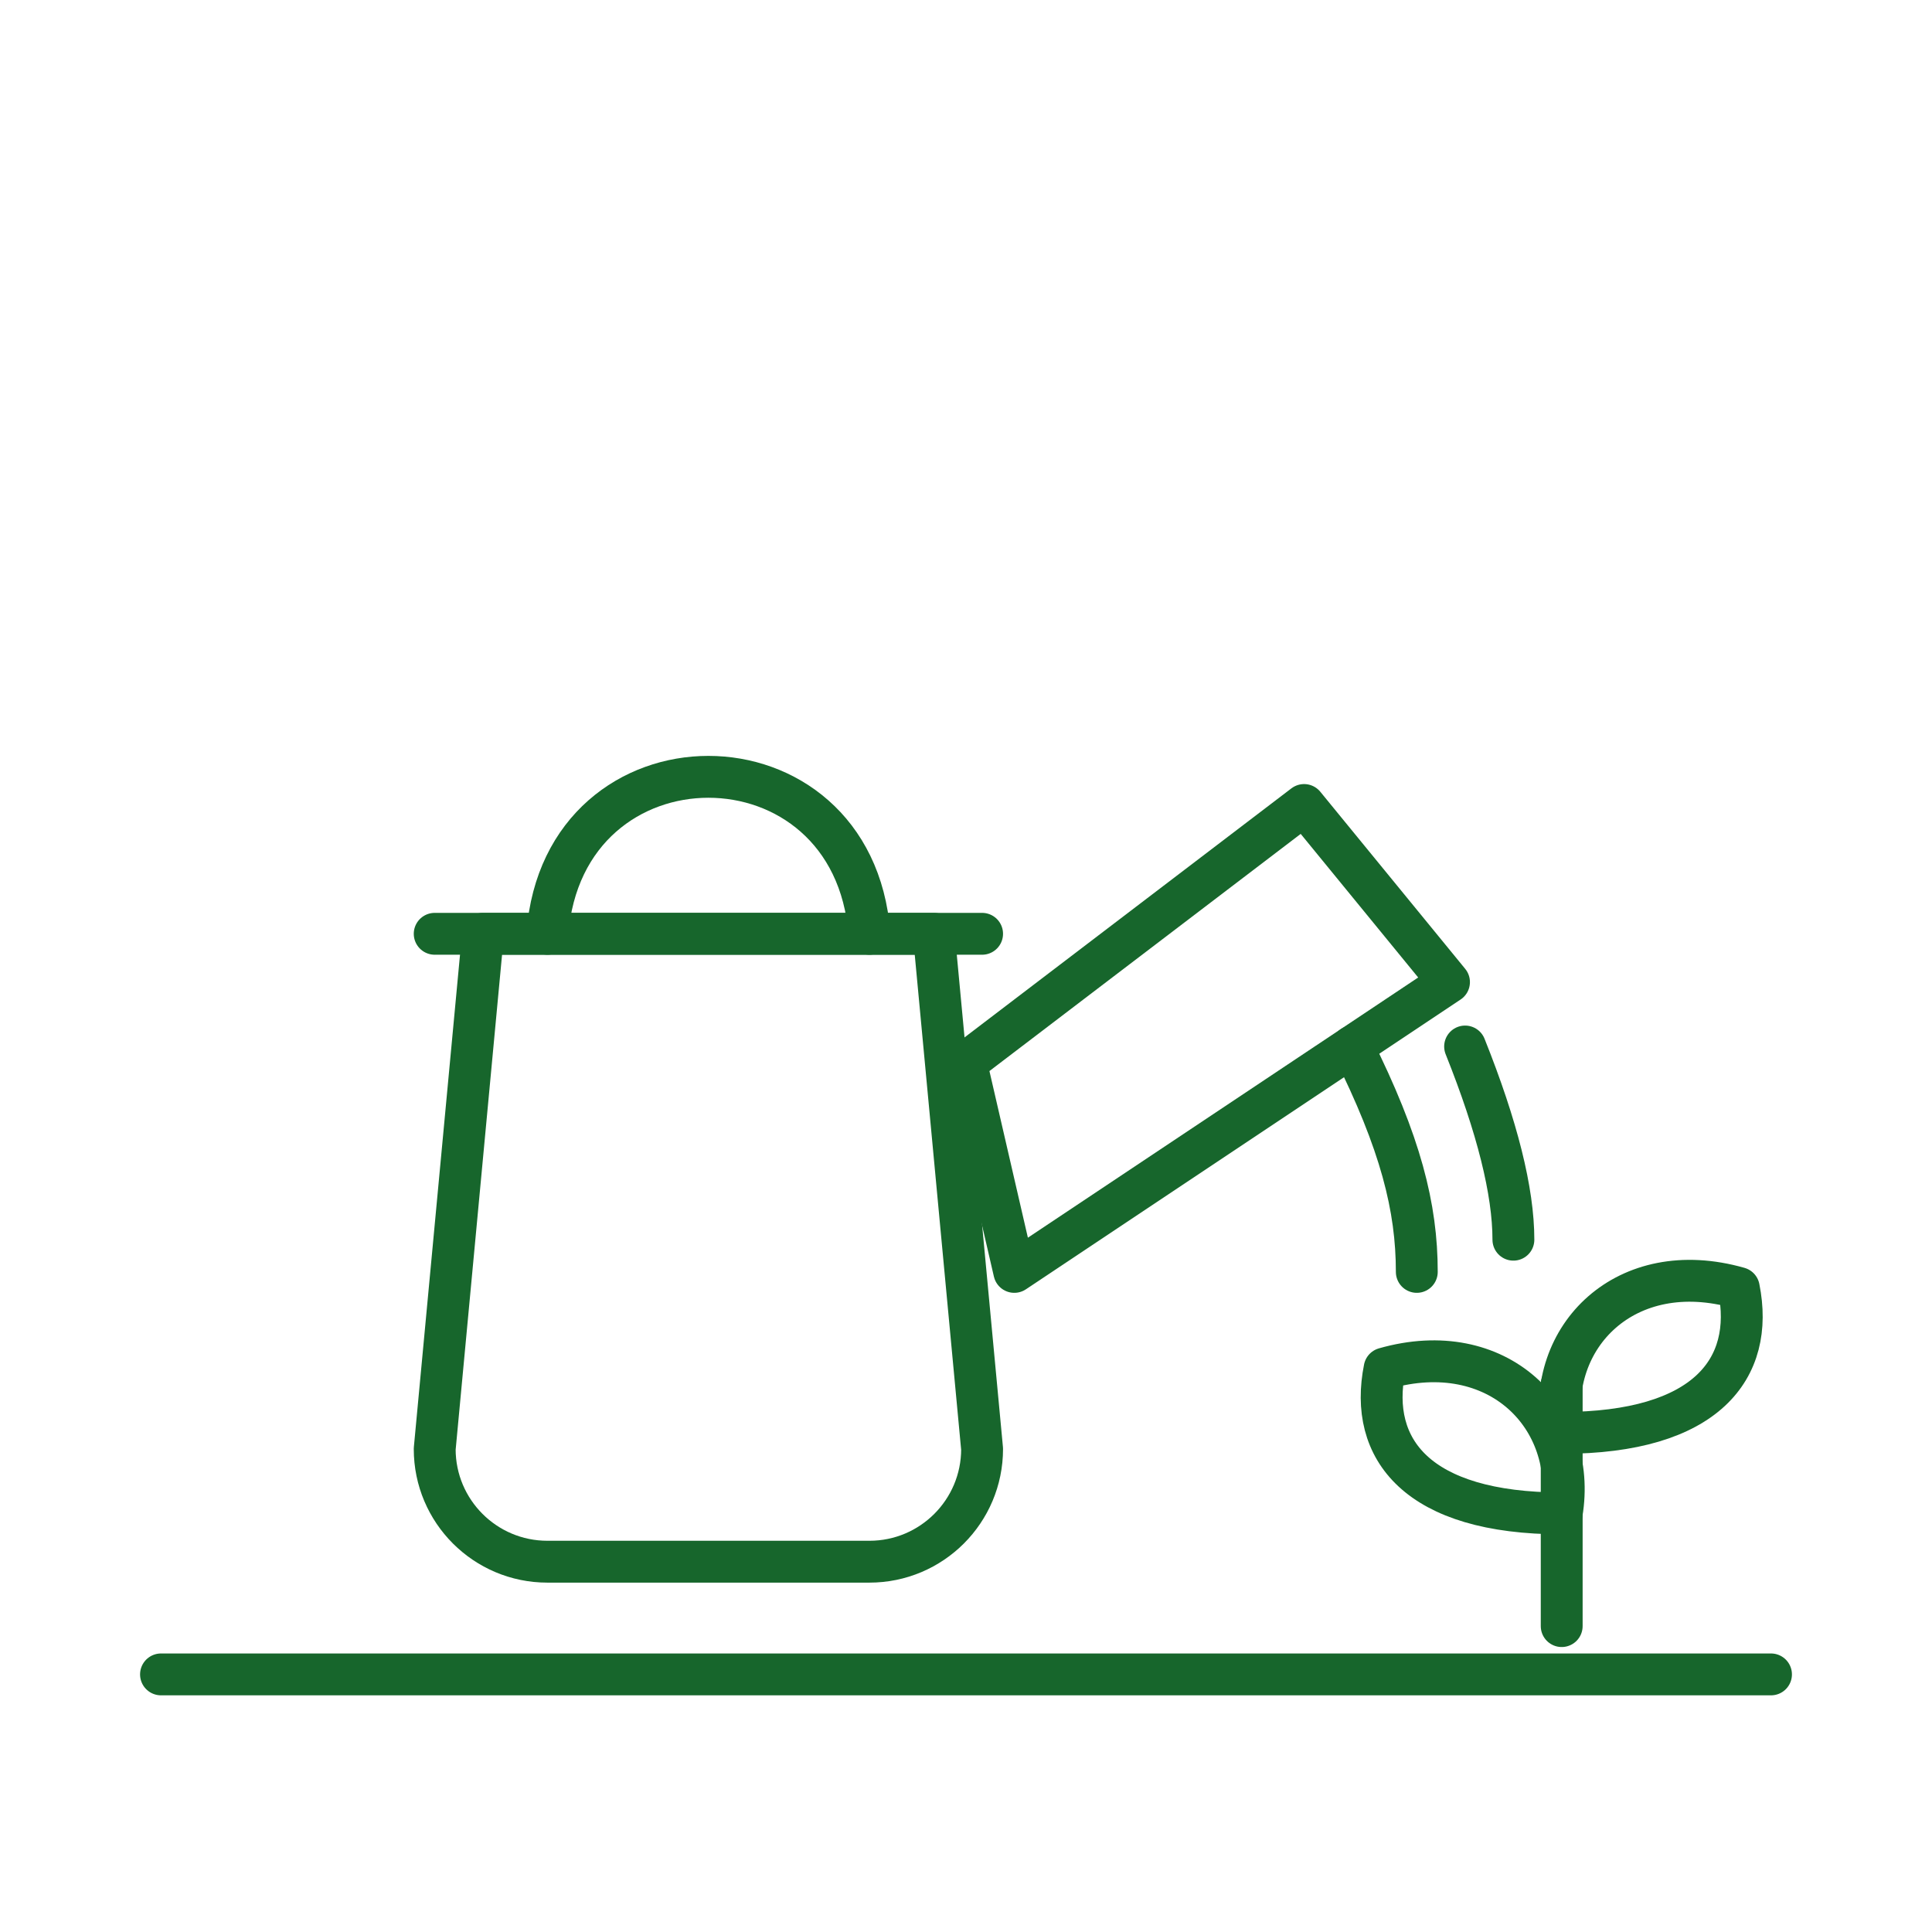
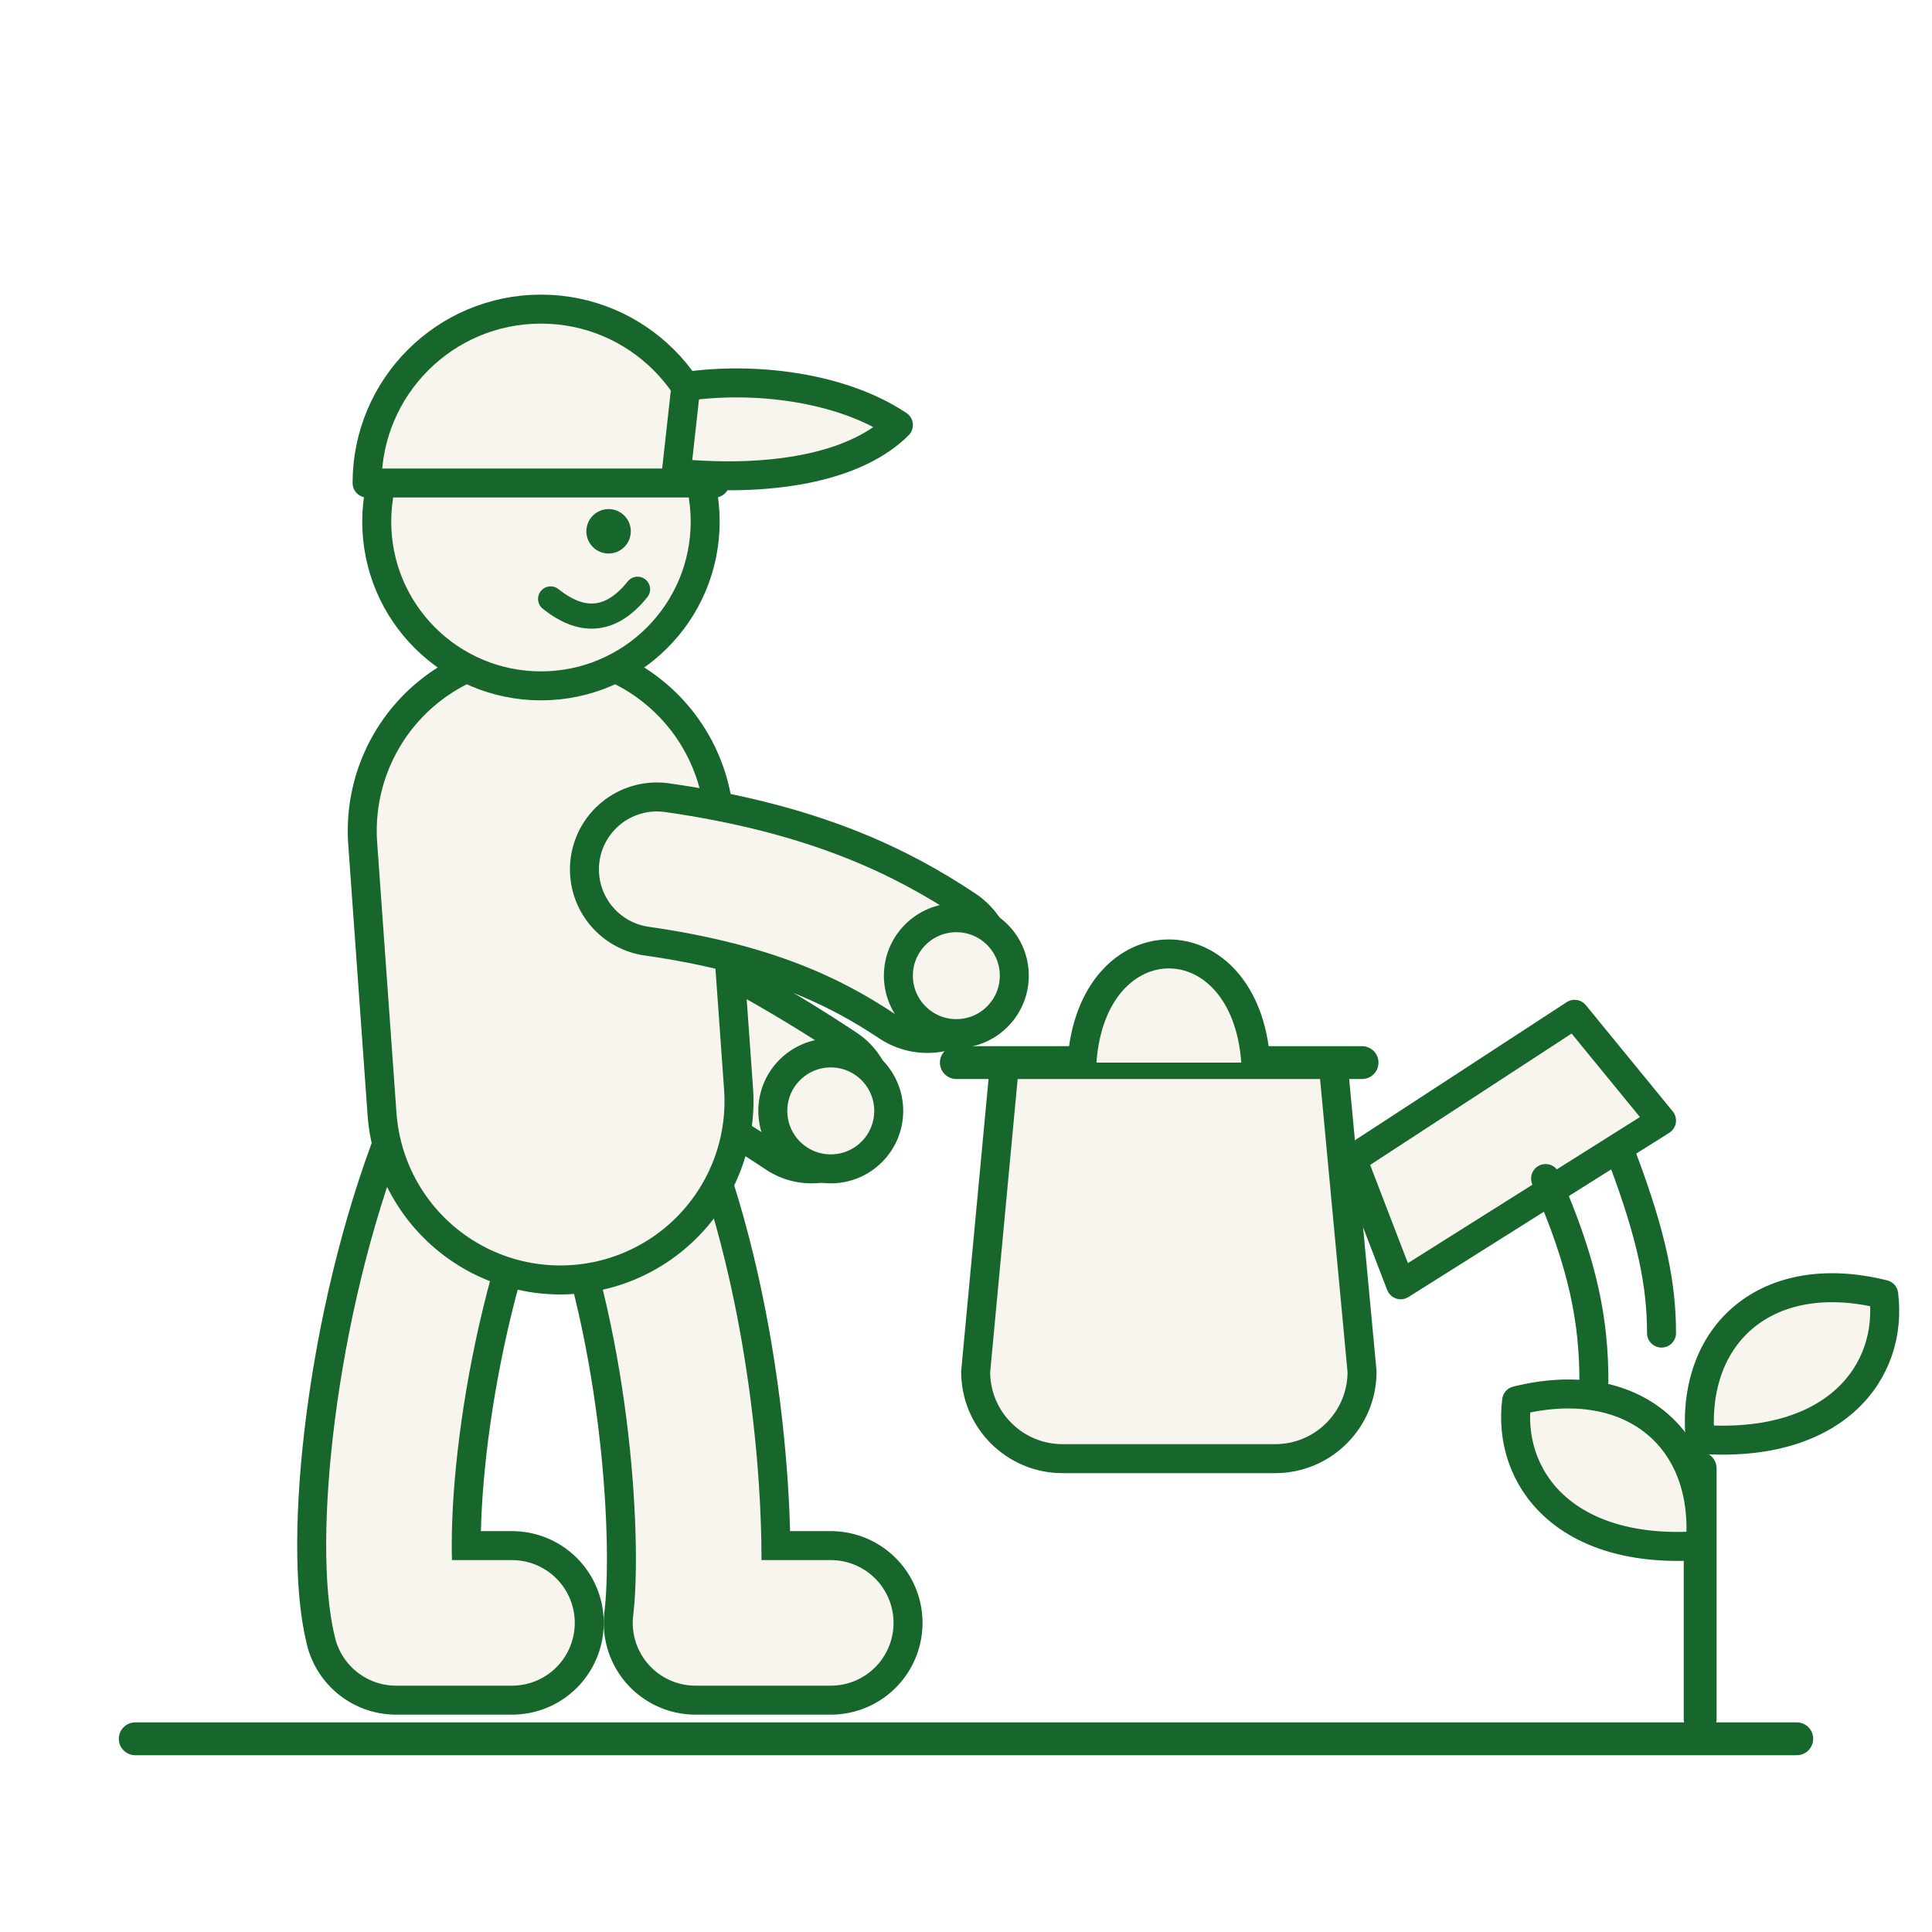
- <svg xmlns="http://www.w3.org/2000/svg" viewBox="0 0 120 120" width="120" height="120" fill="none" stroke="#17662C" stroke-width="2.6" stroke-linecap="round" stroke-linejoin="round" role="img" aria-label="Arrosoir arrosant une jeune pousse">
-   <path d="M10 104 H110" />
-   <path d="M30 58 L27 90 a7 7 0 0 0 7 7 h20 a7 7 0 0 0 7 -7 L58 58 z" />
-   <path d="M27 58 h34" />
-   <path d="M34 58 c1 -13 19 -13 20 0" />
-   <path d="M60 66 L81 50 L90 61 L63 79 Z" />
-   <path d="M84 65 c3 6 4 10 4 14" />
-   <path d="M91 65 c2 5 3 9 3 12" />
-   <path d="M97 101 V86" />
-   <path d="M97 94 c-9 0 -12 -4 -11 -9 c7 -2 12 3 11 9 z" />
-   <path d="M97 89 c9 0 12 -4 11 -9 c-7 -2 -12 3 -11 9 z" />
+ <svg xmlns="http://www.w3.org/2000/svg" viewBox="0 0 200 200" width="200" height="200" role="img" aria-label="Jardinier arrosant une jeune plante">
+   <path d="M 14 180 H 186" fill="none" stroke="#17662C" stroke-width="3.4" stroke-linecap="round" stroke-linejoin="round" />
+   <path d="M 50 96 C 68 104 78 110 84 114" fill="none" stroke="#17662C" stroke-width="17.0" stroke-linecap="round" stroke-linejoin="round" />
+   <path d="M 50 96 C 68 104 78 110 84 114" fill="none" stroke="#F7F5EE" stroke-width="11" stroke-linecap="round" stroke-linejoin="round" />
+   <path d="M 48 120 C 41 138 39 160 41 168 L 53 168" fill="none" stroke="#17662C" stroke-width="19.0" stroke-linecap="round" stroke-linejoin="round" />
+   <path d="M 48 120 C 41 138 39 160 41 168 L 53 168" fill="none" stroke="#F7F5EE" stroke-width="13" stroke-linecap="round" stroke-linejoin="round" />
+   <path d="M 65 120 C 72 138 73 160 72 168 L 86 168" fill="none" stroke="#17662C" stroke-width="19.0" stroke-linecap="round" stroke-linejoin="round" />
+   <path d="M 65 120 C 72 138 73 160 72 168 L 86 168" fill="none" stroke="#F7F5EE" stroke-width="13" stroke-linecap="round" stroke-linejoin="round" />
+   <path d="M 56 86 L 58 114" fill="none" stroke="#17662C" stroke-width="40.0" stroke-linecap="round" stroke-linejoin="round" />
+   <path d="M 56 86 L 58 114" fill="none" stroke="#F7F5EE" stroke-width="34" stroke-linecap="round" stroke-linejoin="round" />
+   <path d="M 68 90 C 82 92 90 96 96 100" fill="none" stroke="#17662C" stroke-width="18.0" stroke-linecap="round" stroke-linejoin="round" />
+   <path d="M 68 90 C 82 92 90 96 96 100" fill="none" stroke="#F7F5EE" stroke-width="12" stroke-linecap="round" stroke-linejoin="round" />
+   <circle cx="56" cy="54" r="17" fill="#F7F5EE" stroke="#17662C" stroke-width="3.0" />
+   <path d="M 38 50 a 18 18 0 0 1 36 0 z" fill="#F7F5EE" stroke="#17662C" stroke-width="3.0" stroke-linejoin="round" />
+   <path d="M 70 49 c 11 1 19 -1 23 -5 c -6 -4 -15 -5 -22 -4 z" fill="#F7F5EE" stroke="#17662C" stroke-width="3.0" stroke-linejoin="round" />
+   <circle cx="63" cy="55" r="2.3" fill="#17662C" />
+   <path d="M 57 62 q 5 4 9 -1" fill="none" stroke="#17662C" stroke-width="2.6" stroke-linecap="round" stroke-linejoin="round" />
+   <circle cx="86" cy="115" r="6" fill="#F7F5EE" stroke="#17662C" stroke-width="3.0" />
+   <circle cx="99" cy="101" r="6" fill="#F7F5EE" stroke="#17662C" stroke-width="3.0" />
+   <path d="M 104 110 L 101 142 a 9 9 0 0 0 9 9 h 22 a 9 9 0 0 0 9 -9 L 138 110 z" fill="#F7F5EE" stroke="#17662C" stroke-width="3.0" stroke-linejoin="round" />
+   <path d="M 99 110 h 42" fill="none" stroke="#17662C" stroke-width="3.4" stroke-linecap="round" stroke-linejoin="round" />
+   <path d="M 112 110 c 1 -15 17 -15 18 0" fill="#F7F5EE" stroke="#17662C" stroke-width="3.0" stroke-linejoin="round" />
+   <path d="M 140 120 L 163 105 L 172 116 L 145 133 Z" fill="#F7F5EE" stroke="#17662C" stroke-width="3.0" stroke-linejoin="round" />
+   <path d="M 160 122 c 4 9 5 15 5 21" fill="none" stroke="#17662C" stroke-width="3" stroke-linecap="round" stroke-linejoin="round" />
+   <path d="M 168 120 c 3 8 4 13 4 18" fill="none" stroke="#17662C" stroke-width="3" stroke-linecap="round" stroke-linejoin="round" />
+   <path d="M 176 178 V 152" fill="none" stroke="#17662C" stroke-width="3.4" stroke-linecap="round" stroke-linejoin="round" />
+   <path d="M 176 160 c -14 1 -20 -7 -19 -15 c 12 -3 20 4 19 15 z" fill="#F7F5EE" stroke="#17662C" stroke-width="3.0" stroke-linejoin="round" />
+   <path d="M 176 149 c 14 1 20 -7 19 -15 c -12 -3 -20 4 -19 15 z" fill="#F7F5EE" stroke="#17662C" stroke-width="3.0" stroke-linejoin="round" />
</svg>
